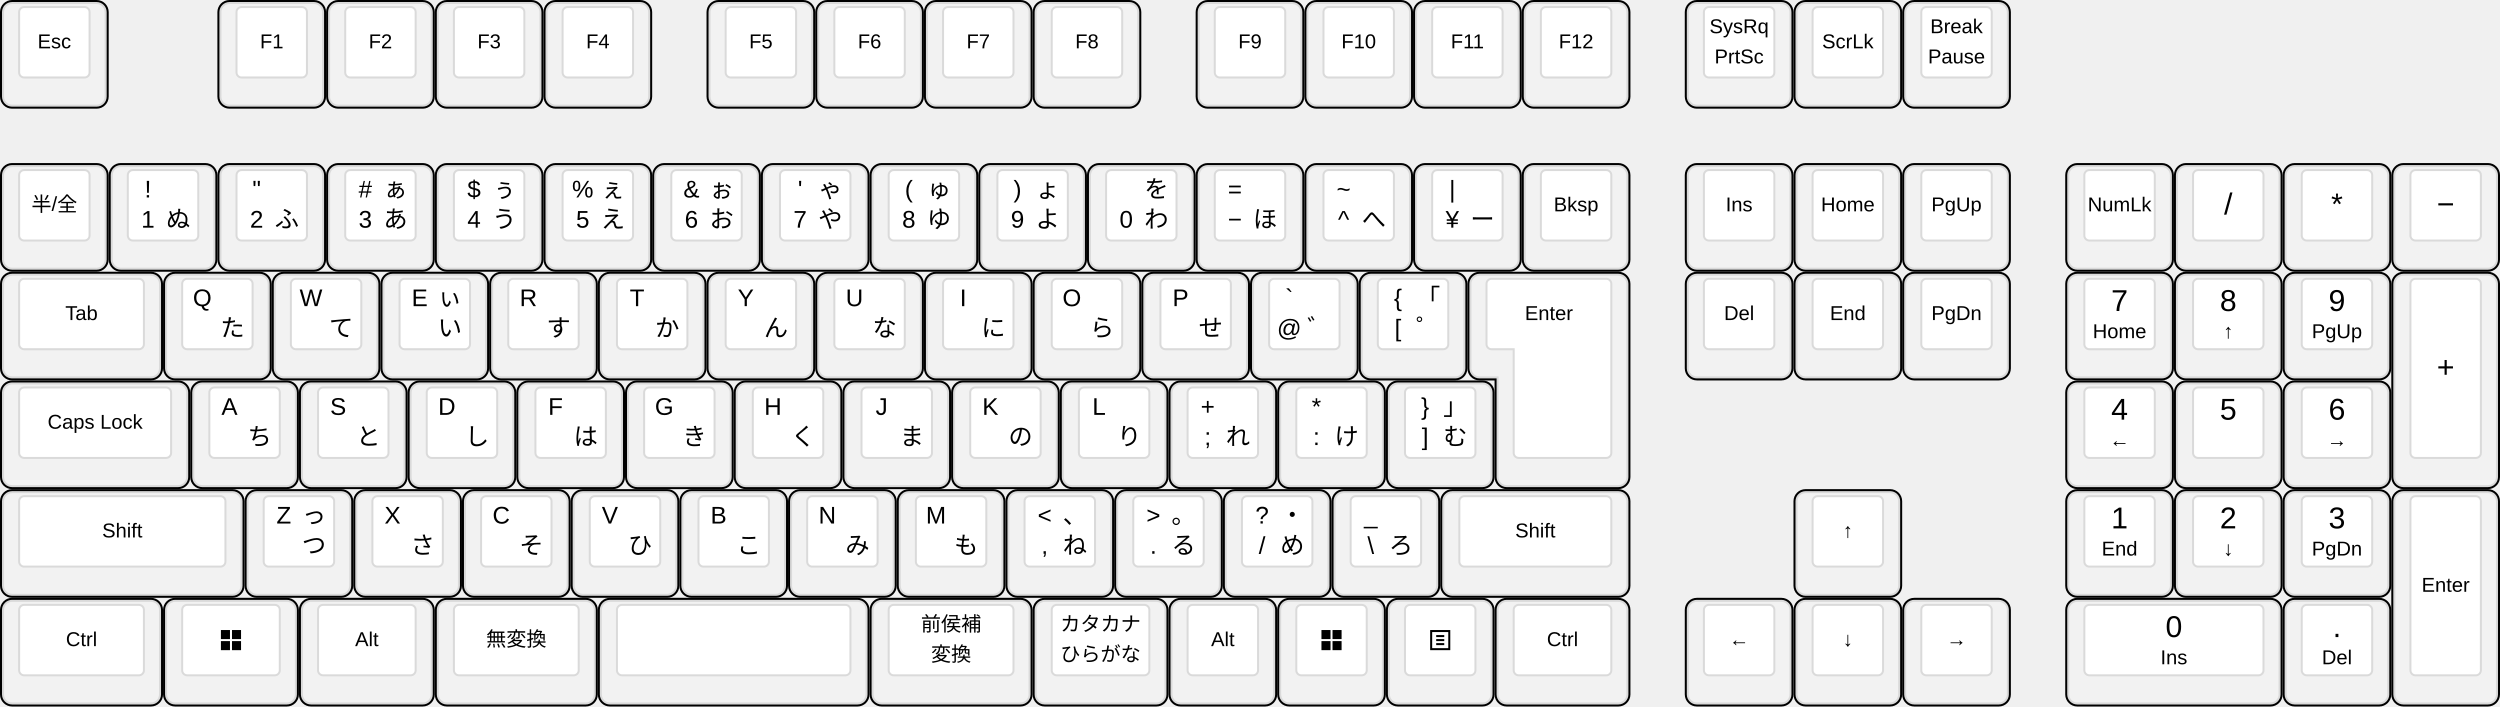
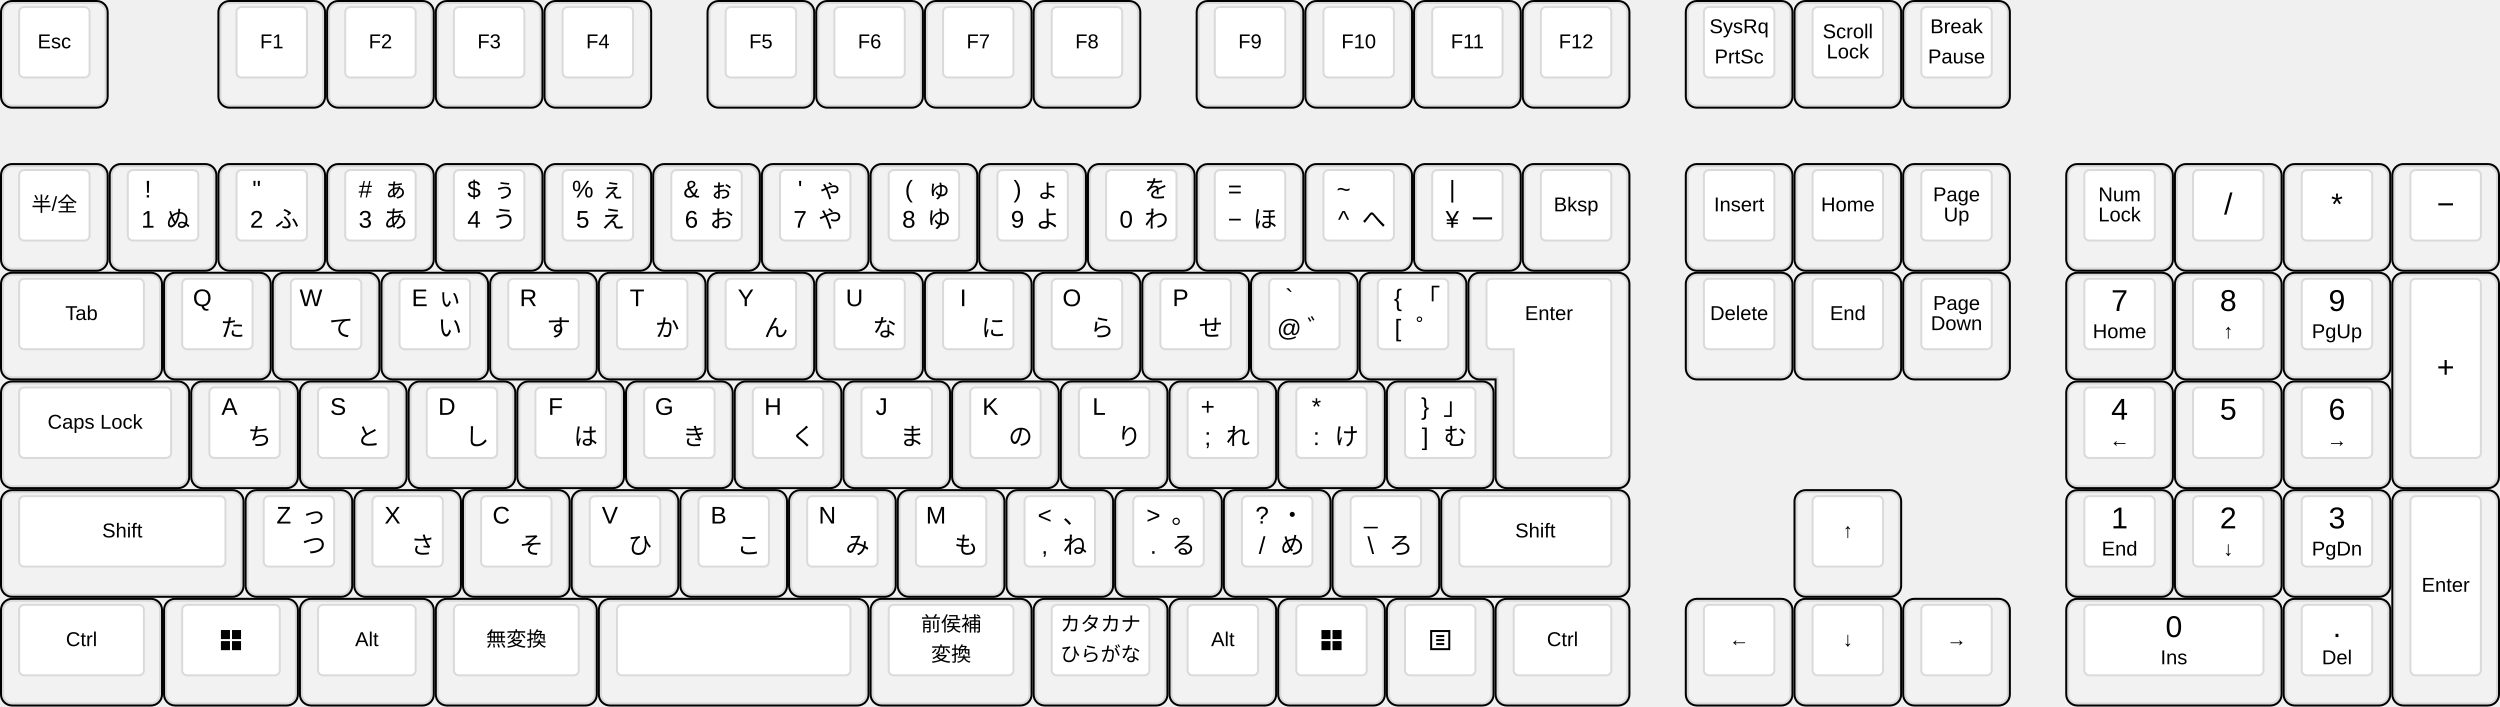
<svg xmlns="http://www.w3.org/2000/svg" xmlns:xlink="http://www.w3.org/1999/xlink" version="1.1" width="1242" height="351" viewBox="0 -351 1242 351">
  <defs>
    <g id="shape0">
      <path d="M 6 -54 C 2.686 -54 0 -51.314 0 -48 L 0 -6 C 0 -2.686 2.686 0 6 0 L 75 0 C 78.314 0 81 -2.686 81 -6 L 81 -48 C 81 -51.314 78.314 -54 75 -54 Z" fill="#000000" />
      <path d="M 6 -53 C 3.239 -53 1 -50.761 1 -48 L 1 -6 C 1 -3.239 3.239 -1 6 -1 L 75 -1 C 77.761 -1 80 -3.239 80 -6 L 80 -48 C 80 -50.761 77.761 -53 75 -53 Z" fill="#dadada" />
      <path d="M 6 -52 C 3.791 -52 2 -50.209 2 -48 L 2 -6 C 2 -3.791 3.791 -2 6 -2 L 75 -2 C 77.209 -2 79 -3.791 79 -6 L 79 -48 C 79 -50.209 77.209 -52 75 -52 Z" fill="#f2f2f2" />
      <path d="M 12 -51 C 10.343 -51 9 -49.657 9 -48 L 9 -18 C 9 -16.343 10.343 -15 12 -15 L 69 -15 C 70.657 -15 72 -16.343 72 -18 L 72 -48 C 72 -49.657 70.657 -51 69 -51 Z" fill="#dadada" />
      <path d="M 12 -50 C 10.895 -50 10 -49.105 10 -48 L 10 -18 C 10 -16.895 10.895 -16 12 -16 L 69 -16 C 70.105 -16 71 -16.895 71 -18 L 71 -48 C 71 -49.105 70.105 -50 69 -50 Z" fill="#ffffff" />
    </g>
    <g id="shape1">
      <path d="M 6 -54 C 2.686 -54 0 -51.314 0 -48 L 0 -6 C 0 -2.686 2.686 0 6 0 L 61.5 0 C 64.814 0 67.5 -2.686 67.5 -6 L 67.5 -48 C 67.5 -51.314 64.814 -54 61.5 -54 Z" fill="#000000" />
      <path d="M 6 -53 C 3.239 -53 1 -50.761 1 -48 L 1 -6 C 1 -3.239 3.239 -1 6 -1 L 61.5 -1 C 64.261 -1 66.5 -3.239 66.5 -6 L 66.5 -48 C 66.5 -50.761 64.261 -53 61.5 -53 Z" fill="#dadada" />
      <path d="M 6 -52 C 3.791 -52 2 -50.209 2 -48 L 2 -6 C 2 -3.791 3.791 -2 6 -2 L 61.5 -2 C 63.709 -2 65.5 -3.791 65.5 -6 L 65.5 -48 C 65.5 -50.209 63.709 -52 61.5 -52 Z" fill="#f2f2f2" />
      <path d="M 12 -51 C 10.343 -51 9 -49.657 9 -48 L 9 -18 C 9 -16.343 10.343 -15 12 -15 L 55.5 -15 C 57.157 -15 58.5 -16.343 58.5 -18 L 58.5 -48 C 58.5 -49.657 57.157 -51 55.5 -51 Z" fill="#dadada" />
      <path d="M 12 -50 C 10.895 -50 10 -49.105 10 -48 L 10 -18 C 10 -16.895 10.895 -16 12 -16 L 55.5 -16 C 56.605 -16 57.5 -16.895 57.5 -18 L 57.5 -48 C 57.5 -49.105 56.605 -50 55.5 -50 Z" fill="#ffffff" />
    </g>
    <g id="shape2">
      <path d="M 6 -54 C 2.686 -54 0 -51.314 0 -48 L 0 -6 C 0 -2.686 2.686 0 6 0 L 129 0 C 132.314 0 135 -2.686 135 -6 L 135 -48 C 135 -51.314 132.314 -54 129 -54 Z" fill="#000000" />
      <path d="M 6 -53 C 3.239 -53 1 -50.761 1 -48 L 1 -6 C 1 -3.239 3.239 -1 6 -1 L 129 -1 C 131.761 -1 134 -3.239 134 -6 L 134 -48 C 134 -50.761 131.761 -53 129 -53 Z" fill="#dadada" />
      <path d="M 6 -52 C 3.791 -52 2 -50.209 2 -48 L 2 -6 C 2 -3.791 3.791 -2 6 -2 L 129 -2 C 131.209 -2 133 -3.791 133 -6 L 133 -48 C 133 -50.209 131.209 -52 129 -52 Z" fill="#f2f2f2" />
      <path d="M 12 -51 C 10.343 -51 9 -49.657 9 -48 L 9 -18 C 9 -16.343 10.343 -15 12 -15 L 123 -15 C 124.657 -15 126 -16.343 126 -18 L 126 -48 C 126 -49.657 124.657 -51 123 -51 Z" fill="#dadada" />
      <path d="M 12 -50 C 10.895 -50 10 -49.105 10 -48 L 10 -18 C 10 -16.895 10.895 -16 12 -16 L 123 -16 C 124.105 -16 125 -16.895 125 -18 L 125 -48 C 125 -49.105 124.105 -50 123 -50 Z" fill="#ffffff" />
    </g>
    <g id="shape3">
      <path d="M 6 -54 C 2.686 -54 0 -51.314 0 -48 L 0 -6 C 0 -2.686 2.686 0 6 0 L 48 0 C 51.314 0 54 -2.686 54 -6 L 54 -48 C 54 -51.314 51.314 -54 48 -54 Z" fill="#000000" />
      <path d="M 6 -53 C 3.239 -53 1 -50.761 1 -48 L 1 -6 C 1 -3.239 3.239 -1 6 -1 L 48 -1 C 50.761 -1 53 -3.239 53 -6 L 53 -48 C 53 -50.761 50.761 -53 48 -53 Z" fill="#dadada" />
      <path d="M 6 -52 C 3.791 -52 2 -50.209 2 -48 L 2 -6 C 2 -3.791 3.791 -2 6 -2 L 48 -2 C 50.209 -2 52 -3.791 52 -6 L 52 -48 C 52 -50.209 50.209 -52 48 -52 Z" fill="#f2f2f2" />
      <path d="M 12 -51 C 10.343 -51 9 -49.657 9 -48 L 9 -18 C 9 -16.343 10.343 -15 12 -15 L 42 -15 C 43.657 -15 45 -16.343 45 -18 L 45 -48 C 45 -49.657 43.657 -51 42 -51 Z" fill="#dadada" />
      <path d="M 12 -50 C 10.895 -50 10 -49.105 10 -48 L 10 -18 C 10 -16.895 10.895 -16 12 -16 L 42 -16 C 43.105 -16 44 -16.895 44 -18 L 44 -48 C 44 -49.105 43.105 -50 42 -50 Z" fill="#ffffff" />
    </g>
    <g id="shape4">
      <path d="M 6 -54 C 2.686 -54 0 -51.314 0 -48 L 0 -6 C 0 -2.686 2.686 0 6 0 L 102 0 C 105.314 0 108 -2.686 108 -6 L 108 -48 C 108 -51.314 105.314 -54 102 -54 Z" fill="#000000" />
      <path d="M 6 -53 C 3.239 -53 1 -50.761 1 -48 L 1 -6 C 1 -3.239 3.239 -1 6 -1 L 102 -1 C 104.761 -1 107 -3.239 107 -6 L 107 -48 C 107 -50.761 104.761 -53 102 -53 Z" fill="#dadada" />
      <path d="M 6 -52 C 3.791 -52 2 -50.209 2 -48 L 2 -6 C 2 -3.791 3.791 -2 6 -2 L 102 -2 C 104.209 -2 106 -3.791 106 -6 L 106 -48 C 106 -50.209 104.209 -52 102 -52 Z" fill="#f2f2f2" />
      <path d="M 12 -51 C 10.343 -51 9 -49.657 9 -48 L 9 -18 C 9 -16.343 10.343 -15 12 -15 L 96 -15 C 97.657 -15 99 -16.343 99 -18 L 99 -48 C 99 -49.657 97.657 -51 96 -51 Z" fill="#dadada" />
      <path d="M 12 -50 C 10.895 -50 10 -49.105 10 -48 L 10 -18 C 10 -16.895 10.895 -16 12 -16 L 96 -16 C 97.105 -16 98 -16.895 98 -18 L 98 -48 C 98 -49.105 97.105 -50 96 -50 Z" fill="#ffffff" />
    </g>
    <g id="shape5">
      <path d="M 6 -108 C 2.686 -108 0 -105.314 0 -102 L 0 -6 C 0 -2.686 2.686 0 6 0 L 48 0 C 51.314 0 54 -2.686 54 -6 L 54 -102 C 54 -105.314 51.314 -108 48 -108 Z" fill="#000000" />
      <path d="M 6 -107 C 3.239 -107 1 -104.761 1 -102 L 1 -6 C 1 -3.239 3.239 -1 6 -1 L 48 -1 C 50.761 -1 53 -3.239 53 -6 L 53 -102 C 53 -104.761 50.761 -107 48 -107 Z" fill="#dadada" />
      <path d="M 6 -106 C 3.791 -106 2 -104.209 2 -102 L 2 -6 C 2 -3.791 3.791 -2 6 -2 L 48 -2 C 50.209 -2 52 -3.791 52 -6 L 52 -102 C 52 -104.209 50.209 -106 48 -106 Z" fill="#f2f2f2" />
      <path d="M 12 -105 C 10.343 -105 9 -103.657 9 -102 L 9 -18 C 9 -16.343 10.343 -15 12 -15 L 42 -15 C 43.657 -15 45 -16.343 45 -18 L 45 -102 C 45 -103.657 43.657 -105 42 -105 Z" fill="#dadada" />
      <path d="M 12 -104 C 10.895 -104 10 -103.105 10 -102 L 10 -18 C 10 -16.895 10.895 -16 12 -16 L 42 -16 C 43.105 -16 44 -16.895 44 -18 L 44 -102 C 44 -103.105 43.105 -104 42 -104 Z" fill="#ffffff" />
    </g>
    <g id="shape6">
      <path d="M 6 -54 C 2.686 -54 0 -51.314 0 -48 L 0 -6 C 0 -2.686 2.686 0 6 0 L 115.5 0 C 118.814 0 121.5 -2.686 121.5 -6 L 121.5 -48 C 121.5 -51.314 118.814 -54 115.5 -54 Z" fill="#000000" />
      <path d="M 6 -53 C 3.239 -53 1 -50.761 1 -48 L 1 -6 C 1 -3.239 3.239 -1 6 -1 L 115.5 -1 C 118.261 -1 120.5 -3.239 120.5 -6 L 120.5 -48 C 120.5 -50.761 118.261 -53 115.5 -53 Z" fill="#dadada" />
      <path d="M 6 -52 C 3.791 -52 2 -50.209 2 -48 L 2 -6 C 2 -3.791 3.791 -2 6 -2 L 115.5 -2 C 117.709 -2 119.5 -3.791 119.5 -6 L 119.5 -48 C 119.5 -50.209 117.709 -52 115.5 -52 Z" fill="#f2f2f2" />
      <path d="M 12 -51 C 10.343 -51 9 -49.657 9 -48 L 9 -18 C 9 -16.343 10.343 -15 12 -15 L 109.5 -15 C 111.157 -15 112.5 -16.343 112.5 -18 L 112.5 -48 C 112.5 -49.657 111.157 -51 109.5 -51 Z" fill="#dadada" />
      <path d="M 12 -50 C 10.895 -50 10 -49.105 10 -48 L 10 -18 C 10 -16.895 10.895 -16 12 -16 L 109.5 -16 C 110.605 -16 111.5 -16.895 111.5 -18 L 111.5 -48 C 111.5 -49.105 110.605 -50 109.5 -50 Z" fill="#ffffff" />
    </g>
    <g id="shape7">
      <path d="M 6 -54 C 2.686 -54 0 -51.314 0 -48 L 0 -6 C 0 -2.686 2.686 0 6 0 L 88.5 0 C 91.814 0 94.5 -2.686 94.5 -6 L 94.5 -48 C 94.5 -51.314 91.814 -54 88.5 -54 Z" fill="#000000" />
      <path d="M 6 -53 C 3.239 -53 1 -50.761 1 -48 L 1 -6 C 1 -3.239 3.239 -1 6 -1 L 88.5 -1 C 91.261 -1 93.5 -3.239 93.5 -6 L 93.5 -48 C 93.5 -50.761 91.261 -53 88.5 -53 Z" fill="#dadada" />
      <path d="M 6 -52 C 3.791 -52 2 -50.209 2 -48 L 2 -6 C 2 -3.791 3.791 -2 6 -2 L 88.5 -2 C 90.709 -2 92.5 -3.791 92.5 -6 L 92.5 -48 C 92.5 -50.209 90.709 -52 88.5 -52 Z" fill="#f2f2f2" />
      <path d="M 12 -51 C 10.343 -51 9 -49.657 9 -48 L 9 -18 C 9 -16.343 10.343 -15 12 -15 L 82.5 -15 C 84.157 -15 85.5 -16.343 85.5 -18 L 85.5 -48 C 85.5 -49.657 84.157 -51 82.5 -51 Z" fill="#dadada" />
      <path d="M 12 -50 C 10.895 -50 10 -49.105 10 -48 L 10 -18 C 10 -16.895 10.895 -16 12 -16 L 82.5 -16 C 83.605 -16 84.5 -16.895 84.5 -18 L 84.5 -48 C 84.5 -49.105 83.605 -50 82.5 -50 Z" fill="#ffffff" />
    </g>
    <g id="shape8">
      <path d="M -7.5 -108 C -10.814 -108 -13.5 -105.314 -13.5 -102 L -13.5 -60 C -13.5 -56.686 -10.814 -54 -7.5 -54 L 0 -54 L 0 -6 C 0 -2.686 2.686 0 6 0 L 61.5 0 C 64.814 0 67.5 -2.686 67.5 -6 L 67.5 -102 C 67.5 -105.314 64.814 -108 61.5 -108 Z" fill="#000000" />
      <path d="M -7.5 -107 C -10.261 -107 -12.5 -104.761 -12.5 -102 L -12.5 -60 C -12.5 -57.239 -10.261 -55 -7.5 -55 L 1 -55 L 1 -54 L 1 -54 L 1 -6 C 1 -3.239 3.239 -1 6 -1 L 61.5 -1 C 64.261 -1 66.5 -3.239 66.5 -6 L 66.5 -102 C 66.5 -104.761 64.261 -107 61.5 -107 Z" fill="#dadada" />
      <path d="M -7.5 -106 C -9.709 -106 -11.5 -104.209 -11.5 -102 L -11.5 -60 C -11.5 -57.791 -9.709 -56 -7.5 -56 L 2 -56 L 2 -54 L 2 -6 C 2 -3.791 3.791 -2 6 -2 L 61.5 -2 C 63.709 -2 65.5 -3.791 65.5 -6 L 65.5 -102 C 65.5 -104.209 63.709 -106 61.5 -106 Z" fill="#f2f2f2" />
      <path d="M -1.5 -105 C -3.157 -105 -4.5 -103.657 -4.5 -102 L -4.5 -72 C -4.5 -70.343 -3.157 -69 -1.5 -69 L 9 -69 L 9 -60 L 9 -18 C 9 -16.343 10.343 -15 12 -15 L 55.5 -15 C 57.157 -15 58.5 -16.343 58.5 -18 L 58.5 -102 C 58.5 -103.657 57.157 -105 55.5 -105 Z" fill="#dadada" />
      <path d="M -1.5 -104 C -2.605 -104 -3.5 -103.105 -3.5 -102 L -3.5 -72 C -3.5 -70.895 -2.605 -70 -1.5 -70 L 10 -70 L 10 -60 L 10 -18 C 10 -16.895 10.895 -16 12 -16 L 55.5 -16 C 56.605 -16 57.5 -16.895 57.5 -18 L 57.5 -102 C 57.5 -103.105 56.605 -104 55.5 -104 Z" fill="#ffffff" />
    </g>
    <path id="path0" d="M 0 0 h 0.45 v 0.45 h -0.45 z M 1 0 v 0.45 h -0.45 v -0.45 z M 1 1 h -0.45 v -0.45 h 0.45 z M 0 1 v -0.45 h 0.45 v 0.45 z" />
    <path id="path1" d="M 0 0 V 1 H 1 V 0 Z M 0.9 0.9 H 0.1 V 0.1 H 0.9 Z M 0.7 0.35 H 0.3 V 0.25 H 0.7 Z M 0.7 0.55 H 0.3 V 0.45 H 0.7 Z M 0.7 0.75 H 0.3 V 0.65 H 0.7 Z" />
  </defs>
  <g class="keyboard">
    <g class="key">
      <use xlink:href="#shape0" transform="translate(0 0)" />
      <text x="40.5" y="-30" text-anchor="middle" font-family="Arial" font-size="10" fill="#000000">Ctrl</text>
    </g>
    <g class="key">
      <use xlink:href="#shape1" transform="translate(81 0)" />
      <use xlink:href="#path0" transform="translate(109.75 -38) scale(10 10)" fill="#000000" />
    </g>
    <g class="key">
      <use xlink:href="#shape1" transform="translate(148.5 0)" />
      <text x="182.25" y="-30" text-anchor="middle" font-family="Arial" font-size="10" fill="#000000">Alt</text>
    </g>
    <g class="key">
      <use xlink:href="#shape0" transform="translate(216 0)" />
      <text x="256.5" y="-30" text-anchor="middle" font-family="Arial" font-size="10" fill="#000000">無変換</text>
    </g>
    <g class="key">
      <use xlink:href="#shape2" transform="translate(297 0)" />
    </g>
    <g class="key">
      <use xlink:href="#shape0" transform="translate(432 0)" />
      <text x="472.5" y="-22.5" text-anchor="middle" font-family="Arial" font-size="10" fill="#000000">変換</text>
      <text x="472.5" y="-37.5" text-anchor="middle" font-family="Arial" font-size="10" fill="#000000">前侯補</text>
    </g>
    <g class="key">
      <use xlink:href="#shape1" transform="translate(513 0)" />
      <text x="546.75" y="-22.5" text-anchor="middle" font-family="Arial" font-size="10" fill="#000000">ひらがな</text>
      <text x="546.75" y="-37.5" text-anchor="middle" font-family="Arial" font-size="10" fill="#000000">カタカナ</text>
    </g>
    <g class="key">
      <use xlink:href="#shape3" transform="translate(580.5 0)" />
      <text x="607.5" y="-30" text-anchor="middle" font-family="Arial" font-size="10" fill="#000000">Alt</text>
    </g>
    <g class="key">
      <use xlink:href="#shape3" transform="translate(634.5 0)" />
      <use xlink:href="#path0" transform="translate(656.5 -38) scale(10 10)" fill="#000000" />
    </g>
    <g class="key">
      <use xlink:href="#shape3" transform="translate(688.5 0)" />
      <use xlink:href="#path1" transform="translate(710.5 -38) scale(10 10)" fill="#000000" />
    </g>
    <g class="key">
      <use xlink:href="#shape1" transform="translate(742.5 0)" />
      <text x="776.25" y="-30" text-anchor="middle" font-family="Arial" font-size="10" fill="#000000">Ctrl</text>
    </g>
    <g class="key">
      <use xlink:href="#shape3" transform="translate(837 0)" />
      <text x="864" y="-30" text-anchor="middle" font-family="Arial" font-size="10" fill="#000000">←</text>
    </g>
    <g class="key">
      <use xlink:href="#shape3" transform="translate(891 0)" />
      <text x="918" y="-30" text-anchor="middle" font-family="Arial" font-size="10" fill="#000000">↓</text>
    </g>
    <g class="key">
      <use xlink:href="#shape3" transform="translate(945 0)" />
      <text x="972" y="-30" text-anchor="middle" font-family="Arial" font-size="10" fill="#000000">→</text>
    </g>
    <g class="key">
      <use xlink:href="#shape4" transform="translate(1026 0)" />
      <text x="1080" y="-34.5" text-anchor="middle" font-family="Arial" font-size="15" fill="#000000">0</text>
      <text x="1080" y="-21" text-anchor="middle" font-family="Arial" font-size="10" fill="#000000">Ins</text>
    </g>
    <g class="key">
      <use xlink:href="#shape3" transform="translate(1134 0)" />
      <text x="1161" y="-34.5" text-anchor="middle" font-family="Arial" font-size="15" fill="#000000">.</text>
      <text x="1161" y="-21" text-anchor="middle" font-family="Arial" font-size="10" fill="#000000">Del</text>
    </g>
    <g class="key">
      <use xlink:href="#shape5" transform="translate(1188 0)" />
      <text x="1215" y="-57" text-anchor="middle" font-family="Arial" font-size="10" fill="#000000">Enter</text>
    </g>
    <g class="key">
      <use xlink:href="#shape6" transform="translate(0 -54)" />
      <text x="60.75" y="-84" text-anchor="middle" font-family="Arial" font-size="10" fill="#000000">Shift</text>
    </g>
    <g class="key">
      <use xlink:href="#shape3" transform="translate(121.5 -54)" />
      <text x="141" y="-90.9" text-anchor="middle" font-family="Arial" font-size="12" fill="#000000">Z</text>
      <text x="156" y="-75.9" text-anchor="middle" font-family="Arial" font-size="12" fill="#000000">つ</text>
      <text x="156" y="-90.9" text-anchor="middle" font-family="Arial" font-size="12" fill="#000000">っ</text>
    </g>
    <g class="key">
      <use xlink:href="#shape3" transform="translate(175.5 -54)" />
      <text x="195" y="-90.9" text-anchor="middle" font-family="Arial" font-size="12" fill="#000000">X</text>
      <text x="210" y="-75.9" text-anchor="middle" font-family="Arial" font-size="12" fill="#000000">さ</text>
    </g>
    <g class="key">
      <use xlink:href="#shape3" transform="translate(229.5 -54)" />
      <text x="249" y="-90.9" text-anchor="middle" font-family="Arial" font-size="12" fill="#000000">C</text>
      <text x="264" y="-75.9" text-anchor="middle" font-family="Arial" font-size="12" fill="#000000">そ</text>
    </g>
    <g class="key">
      <use xlink:href="#shape3" transform="translate(283.5 -54)" />
      <text x="303" y="-90.9" text-anchor="middle" font-family="Arial" font-size="12" fill="#000000">V</text>
      <text x="318" y="-75.9" text-anchor="middle" font-family="Arial" font-size="12" fill="#000000">ひ</text>
    </g>
    <g class="key">
      <use xlink:href="#shape3" transform="translate(337.5 -54)" />
      <text x="357" y="-90.9" text-anchor="middle" font-family="Arial" font-size="12" fill="#000000">B</text>
      <text x="372" y="-75.9" text-anchor="middle" font-family="Arial" font-size="12" fill="#000000">こ</text>
    </g>
    <g class="key">
      <use xlink:href="#shape3" transform="translate(391.5 -54)" />
      <text x="411" y="-90.9" text-anchor="middle" font-family="Arial" font-size="12" fill="#000000">N</text>
      <text x="426" y="-75.9" text-anchor="middle" font-family="Arial" font-size="12" fill="#000000">み</text>
    </g>
    <g class="key">
      <use xlink:href="#shape3" transform="translate(445.5 -54)" />
      <text x="465" y="-90.9" text-anchor="middle" font-family="Arial" font-size="12" fill="#000000">M</text>
      <text x="480" y="-75.9" text-anchor="middle" font-family="Arial" font-size="12" fill="#000000">も</text>
    </g>
    <g class="key">
      <use xlink:href="#shape3" transform="translate(499.5 -54)" />
      <text x="519" y="-75.9" text-anchor="middle" font-family="Arial" font-size="12" fill="#000000">,</text>
      <text x="519" y="-90.9" text-anchor="middle" font-family="Arial" font-size="12" fill="#000000">&lt;</text>
      <text x="534" y="-75.9" text-anchor="middle" font-family="Arial" font-size="12" fill="#000000">ね</text>
      <text x="534" y="-90.9" text-anchor="middle" font-family="Arial" font-size="12" fill="#000000">、</text>
    </g>
    <g class="key">
      <use xlink:href="#shape3" transform="translate(553.5 -54)" />
      <text x="573" y="-75.9" text-anchor="middle" font-family="Arial" font-size="12" fill="#000000">.</text>
      <text x="573" y="-90.9" text-anchor="middle" font-family="Arial" font-size="12" fill="#000000">&gt;</text>
      <text x="588" y="-75.9" text-anchor="middle" font-family="Arial" font-size="12" fill="#000000">る</text>
      <text x="588" y="-90.9" text-anchor="middle" font-family="Arial" font-size="12" fill="#000000">。</text>
    </g>
    <g class="key">
      <use xlink:href="#shape3" transform="translate(607.5 -54)" />
      <text x="627" y="-75.9" text-anchor="middle" font-family="Arial" font-size="12" fill="#000000">/</text>
      <text x="627" y="-90.9" text-anchor="middle" font-family="Arial" font-size="12" fill="#000000">?</text>
      <text x="642" y="-75.9" text-anchor="middle" font-family="Arial" font-size="12" fill="#000000">め</text>
      <text x="642" y="-90.9" text-anchor="middle" font-family="Arial" font-size="12" fill="#000000">・</text>
    </g>
    <g class="key">
      <use xlink:href="#shape3" transform="translate(661.5 -54)" />
      <text x="681" y="-75.9" text-anchor="middle" font-family="Arial" font-size="12" fill="#000000">\</text>
      <text x="681" y="-90.9" text-anchor="middle" font-family="Arial" font-size="12" fill="#000000">_</text>
      <text x="696" y="-75.9" text-anchor="middle" font-family="Arial" font-size="12" fill="#000000">ろ</text>
    </g>
    <g class="key">
      <use xlink:href="#shape7" transform="translate(715.5 -54)" />
      <text x="762.75" y="-84" text-anchor="middle" font-family="Arial" font-size="10" fill="#000000">Shift</text>
    </g>
    <g class="key">
      <use xlink:href="#shape3" transform="translate(891 -54)" />
      <text x="918" y="-84" text-anchor="middle" font-family="Arial" font-size="10" fill="#000000">↑</text>
    </g>
    <g class="key">
      <use xlink:href="#shape3" transform="translate(1026 -54)" />
      <text x="1053" y="-88.5" text-anchor="middle" font-family="Arial" font-size="15" fill="#000000">1</text>
      <text x="1053" y="-75" text-anchor="middle" font-family="Arial" font-size="10" fill="#000000">End</text>
    </g>
    <g class="key">
      <use xlink:href="#shape3" transform="translate(1080 -54)" />
      <text x="1107" y="-88.5" text-anchor="middle" font-family="Arial" font-size="15" fill="#000000">2</text>
      <text x="1107" y="-75" text-anchor="middle" font-family="Arial" font-size="10" fill="#000000">↓</text>
    </g>
    <g class="key">
      <use xlink:href="#shape3" transform="translate(1134 -54)" />
      <text x="1161" y="-88.5" text-anchor="middle" font-family="Arial" font-size="15" fill="#000000">3</text>
      <text x="1161" y="-75" text-anchor="middle" font-family="Arial" font-size="10" fill="#000000">PgDn</text>
    </g>
    <g class="key">
      <use xlink:href="#shape7" transform="translate(0 -108)" />
      <text x="47.25" y="-138" text-anchor="middle" font-family="Arial" font-size="10" fill="#000000">Caps Lock</text>
    </g>
    <g class="key">
      <use xlink:href="#shape3" transform="translate(94.5 -108)" />
      <text x="114" y="-144.9" text-anchor="middle" font-family="Arial" font-size="12" fill="#000000">A</text>
      <text x="129" y="-129.9" text-anchor="middle" font-family="Arial" font-size="12" fill="#000000">ち</text>
    </g>
    <g class="key">
      <use xlink:href="#shape3" transform="translate(148.5 -108)" />
      <text x="168" y="-144.9" text-anchor="middle" font-family="Arial" font-size="12" fill="#000000">S</text>
      <text x="183" y="-129.9" text-anchor="middle" font-family="Arial" font-size="12" fill="#000000">と</text>
    </g>
    <g class="key">
      <use xlink:href="#shape3" transform="translate(202.5 -108)" />
      <text x="222" y="-144.9" text-anchor="middle" font-family="Arial" font-size="12" fill="#000000">D</text>
      <text x="237" y="-129.9" text-anchor="middle" font-family="Arial" font-size="12" fill="#000000">し</text>
    </g>
    <g class="key">
      <use xlink:href="#shape3" transform="translate(256.5 -108)" />
      <text x="276" y="-144.9" text-anchor="middle" font-family="Arial" font-size="12" fill="#000000">F</text>
      <text x="291" y="-129.9" text-anchor="middle" font-family="Arial" font-size="12" fill="#000000">は</text>
    </g>
    <g class="key">
      <use xlink:href="#shape3" transform="translate(310.5 -108)" />
      <text x="330" y="-144.9" text-anchor="middle" font-family="Arial" font-size="12" fill="#000000">G</text>
      <text x="345" y="-129.9" text-anchor="middle" font-family="Arial" font-size="12" fill="#000000">き</text>
    </g>
    <g class="key">
      <use xlink:href="#shape3" transform="translate(364.5 -108)" />
      <text x="384" y="-144.9" text-anchor="middle" font-family="Arial" font-size="12" fill="#000000">H</text>
      <text x="399" y="-129.9" text-anchor="middle" font-family="Arial" font-size="12" fill="#000000">く</text>
    </g>
    <g class="key">
      <use xlink:href="#shape3" transform="translate(418.5 -108)" />
      <text x="438" y="-144.9" text-anchor="middle" font-family="Arial" font-size="12" fill="#000000">J</text>
      <text x="453" y="-129.9" text-anchor="middle" font-family="Arial" font-size="12" fill="#000000">ま</text>
    </g>
    <g class="key">
      <use xlink:href="#shape3" transform="translate(472.5 -108)" />
      <text x="492" y="-144.9" text-anchor="middle" font-family="Arial" font-size="12" fill="#000000">K</text>
      <text x="507" y="-129.9" text-anchor="middle" font-family="Arial" font-size="12" fill="#000000">の</text>
    </g>
    <g class="key">
      <use xlink:href="#shape3" transform="translate(526.5 -108)" />
      <text x="546" y="-144.9" text-anchor="middle" font-family="Arial" font-size="12" fill="#000000">L</text>
      <text x="561" y="-129.9" text-anchor="middle" font-family="Arial" font-size="12" fill="#000000">り</text>
    </g>
    <g class="key">
      <use xlink:href="#shape3" transform="translate(580.5 -108)" />
      <text x="600" y="-129.9" text-anchor="middle" font-family="Arial" font-size="12" fill="#000000">;</text>
      <text x="600" y="-144.9" text-anchor="middle" font-family="Arial" font-size="12" fill="#000000">+</text>
      <text x="615" y="-129.9" text-anchor="middle" font-family="Arial" font-size="12" fill="#000000">れ</text>
    </g>
    <g class="key">
      <use xlink:href="#shape3" transform="translate(634.5 -108)" />
      <text x="654" y="-129.9" text-anchor="middle" font-family="Arial" font-size="12" fill="#000000">:</text>
      <text x="654" y="-144.9" text-anchor="middle" font-family="Arial" font-size="12" fill="#000000">*</text>
      <text x="669" y="-129.9" text-anchor="middle" font-family="Arial" font-size="12" fill="#000000">け</text>
    </g>
    <g class="key">
      <use xlink:href="#shape3" transform="translate(688.5 -108)" />
      <text x="708" y="-129.9" text-anchor="middle" font-family="Arial" font-size="12" fill="#000000">]</text>
      <text x="708" y="-144.9" text-anchor="middle" font-family="Arial" font-size="12" fill="#000000">}</text>
      <text x="723" y="-129.9" text-anchor="middle" font-family="Arial" font-size="12" fill="#000000">む</text>
      <text x="723" y="-144.9" text-anchor="middle" font-family="Arial" font-size="12" fill="#000000">」</text>
    </g>
    <g class="key">
      <use xlink:href="#shape8" transform="translate(742.5 -108)" />
      <text x="769.5" y="-192" text-anchor="middle" font-family="Arial" font-size="10" fill="#000000">Enter</text>
    </g>
    <g class="key">
      <use xlink:href="#shape3" transform="translate(1026 -108)" />
      <text x="1053" y="-142.5" text-anchor="middle" font-family="Arial" font-size="15" fill="#000000">4</text>
      <text x="1053" y="-129" text-anchor="middle" font-family="Arial" font-size="10" fill="#000000">←</text>
    </g>
    <g class="key">
      <use xlink:href="#shape3" transform="translate(1080 -108)" />
      <text x="1107" y="-142.5" text-anchor="middle" font-family="Arial" font-size="15" fill="#000000">5</text>
    </g>
    <g class="key">
      <use xlink:href="#shape3" transform="translate(1134 -108)" />
      <text x="1161" y="-142.5" text-anchor="middle" font-family="Arial" font-size="15" fill="#000000">6</text>
      <text x="1161" y="-129" text-anchor="middle" font-family="Arial" font-size="10" fill="#000000">→</text>
    </g>
    <g class="key">
      <use xlink:href="#shape5" transform="translate(1188 -108)" />
      <text x="1215" y="-163.5" text-anchor="middle" font-family="Arial" font-size="15" fill="#000000">+</text>
    </g>
    <g class="key">
      <use xlink:href="#shape0" transform="translate(0 -162)" />
      <text x="40.5" y="-192" text-anchor="middle" font-family="Arial" font-size="10" fill="#000000">Tab</text>
    </g>
    <g class="key">
      <use xlink:href="#shape3" transform="translate(81 -162)" />
      <text x="100.5" y="-198.9" text-anchor="middle" font-family="Arial" font-size="12" fill="#000000">Q</text>
      <text x="115.5" y="-183.9" text-anchor="middle" font-family="Arial" font-size="12" fill="#000000">た</text>
    </g>
    <g class="key">
      <use xlink:href="#shape3" transform="translate(135 -162)" />
      <text x="154.5" y="-198.9" text-anchor="middle" font-family="Arial" font-size="12" fill="#000000">W</text>
      <text x="169.5" y="-183.9" text-anchor="middle" font-family="Arial" font-size="12" fill="#000000">て</text>
    </g>
    <g class="key">
      <use xlink:href="#shape3" transform="translate(189 -162)" />
      <text x="208.5" y="-198.9" text-anchor="middle" font-family="Arial" font-size="12" fill="#000000">E</text>
      <text x="223.5" y="-183.9" text-anchor="middle" font-family="Arial" font-size="12" fill="#000000">い</text>
      <text x="223.5" y="-198.9" text-anchor="middle" font-family="Arial" font-size="12" fill="#000000">ぃ</text>
    </g>
    <g class="key">
      <use xlink:href="#shape3" transform="translate(243 -162)" />
      <text x="262.5" y="-198.9" text-anchor="middle" font-family="Arial" font-size="12" fill="#000000">R</text>
      <text x="277.5" y="-183.9" text-anchor="middle" font-family="Arial" font-size="12" fill="#000000">す</text>
    </g>
    <g class="key">
      <use xlink:href="#shape3" transform="translate(297 -162)" />
      <text x="316.5" y="-198.9" text-anchor="middle" font-family="Arial" font-size="12" fill="#000000">T</text>
      <text x="331.5" y="-183.9" text-anchor="middle" font-family="Arial" font-size="12" fill="#000000">か</text>
    </g>
    <g class="key">
      <use xlink:href="#shape3" transform="translate(351 -162)" />
      <text x="370.5" y="-198.9" text-anchor="middle" font-family="Arial" font-size="12" fill="#000000">Y</text>
      <text x="385.5" y="-183.9" text-anchor="middle" font-family="Arial" font-size="12" fill="#000000">ん</text>
    </g>
    <g class="key">
      <use xlink:href="#shape3" transform="translate(405 -162)" />
      <text x="424.5" y="-198.9" text-anchor="middle" font-family="Arial" font-size="12" fill="#000000">U</text>
      <text x="439.5" y="-183.9" text-anchor="middle" font-family="Arial" font-size="12" fill="#000000">な</text>
    </g>
    <g class="key">
      <use xlink:href="#shape3" transform="translate(459 -162)" />
      <text x="478.5" y="-198.9" text-anchor="middle" font-family="Arial" font-size="12" fill="#000000">I</text>
      <text x="493.5" y="-183.9" text-anchor="middle" font-family="Arial" font-size="12" fill="#000000">に</text>
    </g>
    <g class="key">
      <use xlink:href="#shape3" transform="translate(513 -162)" />
      <text x="532.5" y="-198.9" text-anchor="middle" font-family="Arial" font-size="12" fill="#000000">O</text>
      <text x="547.5" y="-183.9" text-anchor="middle" font-family="Arial" font-size="12" fill="#000000">ら</text>
    </g>
    <g class="key">
      <use xlink:href="#shape3" transform="translate(567 -162)" />
      <text x="586.5" y="-198.9" text-anchor="middle" font-family="Arial" font-size="12" fill="#000000">P</text>
      <text x="601.5" y="-183.9" text-anchor="middle" font-family="Arial" font-size="12" fill="#000000">せ</text>
    </g>
    <g class="key">
      <use xlink:href="#shape3" transform="translate(621 -162)" />
      <text x="640.5" y="-183.9" text-anchor="middle" font-family="Arial" font-size="12" fill="#000000">@</text>
      <text x="640.5" y="-198.9" text-anchor="middle" font-family="Arial" font-size="12" fill="#000000">`</text>
      <text x="655.5" y="-183.9" text-anchor="middle" font-family="Arial" font-size="12" fill="#000000">゛</text>
    </g>
    <g class="key">
      <use xlink:href="#shape3" transform="translate(675 -162)" />
      <text x="694.5" y="-183.9" text-anchor="middle" font-family="Arial" font-size="12" fill="#000000">[</text>
      <text x="694.5" y="-198.9" text-anchor="middle" font-family="Arial" font-size="12" fill="#000000">{</text>
      <text x="709.5" y="-183.9" text-anchor="middle" font-family="Arial" font-size="12" fill="#000000">゜</text>
      <text x="709.5" y="-198.9" text-anchor="middle" font-family="Arial" font-size="12" fill="#000000">「</text>
    </g>
    <g class="key">
      <use xlink:href="#shape3" transform="translate(837 -162)" />
-       <text x="864" y="-192" text-anchor="middle" font-family="Arial" font-size="10" fill="#000000">Del</text>
+       <text x="864" y="-192" text-anchor="middle" font-family="Arial" font-size="10" fill="#000000">Delete</text>
    </g>
    <g class="key">
      <use xlink:href="#shape3" transform="translate(891 -162)" />
      <text x="918" y="-192" text-anchor="middle" font-family="Arial" font-size="10" fill="#000000">End</text>
    </g>
    <g class="key">
      <use xlink:href="#shape3" transform="translate(945 -162)" />
-       <text x="972" y="-192" text-anchor="middle" font-family="Arial" font-size="10" fill="#000000">PgDn</text>
+       <text x="972" y="-197" text-anchor="middle" font-family="Arial" font-size="10" fill="#000000">Page</text>
+       <text x="972" y="-187" text-anchor="middle" font-family="Arial" font-size="10" fill="#000000">Down</text>
    </g>
    <g class="key">
      <use xlink:href="#shape3" transform="translate(1026 -162)" />
      <text x="1053" y="-196.5" text-anchor="middle" font-family="Arial" font-size="15" fill="#000000">7</text>
      <text x="1053" y="-183" text-anchor="middle" font-family="Arial" font-size="10" fill="#000000">Home</text>
    </g>
    <g class="key">
      <use xlink:href="#shape3" transform="translate(1080 -162)" />
      <text x="1107" y="-196.5" text-anchor="middle" font-family="Arial" font-size="15" fill="#000000">8</text>
      <text x="1107" y="-183" text-anchor="middle" font-family="Arial" font-size="10" fill="#000000">↑</text>
    </g>
    <g class="key">
      <use xlink:href="#shape3" transform="translate(1134 -162)" />
      <text x="1161" y="-196.5" text-anchor="middle" font-family="Arial" font-size="15" fill="#000000">9</text>
      <text x="1161" y="-183" text-anchor="middle" font-family="Arial" font-size="10" fill="#000000">PgUp</text>
    </g>
    <g class="key">
      <use xlink:href="#shape3" transform="translate(0 -216)" />
      <text x="27" y="-246" text-anchor="middle" font-family="Arial" font-size="10" fill="#000000">半/全</text>
    </g>
    <g class="key">
      <use xlink:href="#shape3" transform="translate(54 -216)" />
      <text x="73.5" y="-237.9" text-anchor="middle" font-family="Arial" font-size="12" fill="#000000">1</text>
      <text x="73.5" y="-252.9" text-anchor="middle" font-family="Arial" font-size="12" fill="#000000">!</text>
      <text x="88.5" y="-237.9" text-anchor="middle" font-family="Arial" font-size="12" fill="#000000">ぬ</text>
    </g>
    <g class="key">
      <use xlink:href="#shape3" transform="translate(108 -216)" />
      <text x="127.5" y="-237.9" text-anchor="middle" font-family="Arial" font-size="12" fill="#000000">2</text>
      <text x="127.5" y="-252.9" text-anchor="middle" font-family="Arial" font-size="12" fill="#000000">"</text>
      <text x="142.5" y="-237.9" text-anchor="middle" font-family="Arial" font-size="12" fill="#000000">ふ</text>
    </g>
    <g class="key">
      <use xlink:href="#shape3" transform="translate(162 -216)" />
      <text x="181.5" y="-237.9" text-anchor="middle" font-family="Arial" font-size="12" fill="#000000">3</text>
      <text x="181.5" y="-252.9" text-anchor="middle" font-family="Arial" font-size="12" fill="#000000">#</text>
      <text x="196.5" y="-237.9" text-anchor="middle" font-family="Arial" font-size="12" fill="#000000">あ</text>
      <text x="196.5" y="-252.9" text-anchor="middle" font-family="Arial" font-size="12" fill="#000000">ぁ</text>
    </g>
    <g class="key">
      <use xlink:href="#shape3" transform="translate(216 -216)" />
      <text x="235.5" y="-237.9" text-anchor="middle" font-family="Arial" font-size="12" fill="#000000">4</text>
      <text x="235.5" y="-252.9" text-anchor="middle" font-family="Arial" font-size="12" fill="#000000">$</text>
      <text x="250.5" y="-237.9" text-anchor="middle" font-family="Arial" font-size="12" fill="#000000">う</text>
      <text x="250.5" y="-252.9" text-anchor="middle" font-family="Arial" font-size="12" fill="#000000">ぅ</text>
    </g>
    <g class="key">
      <use xlink:href="#shape3" transform="translate(270 -216)" />
      <text x="289.5" y="-237.9" text-anchor="middle" font-family="Arial" font-size="12" fill="#000000">5</text>
      <text x="289.5" y="-252.9" text-anchor="middle" font-family="Arial" font-size="12" fill="#000000">%</text>
      <text x="304.5" y="-237.9" text-anchor="middle" font-family="Arial" font-size="12" fill="#000000">え</text>
      <text x="304.5" y="-252.9" text-anchor="middle" font-family="Arial" font-size="12" fill="#000000">ぇ</text>
    </g>
    <g class="key">
      <use xlink:href="#shape3" transform="translate(324 -216)" />
      <text x="343.5" y="-237.9" text-anchor="middle" font-family="Arial" font-size="12" fill="#000000">6</text>
      <text x="343.5" y="-252.9" text-anchor="middle" font-family="Arial" font-size="12" fill="#000000">&amp;</text>
      <text x="358.5" y="-237.9" text-anchor="middle" font-family="Arial" font-size="12" fill="#000000">お</text>
      <text x="358.5" y="-252.9" text-anchor="middle" font-family="Arial" font-size="12" fill="#000000">ぉ</text>
    </g>
    <g class="key">
      <use xlink:href="#shape3" transform="translate(378 -216)" />
      <text x="397.5" y="-237.9" text-anchor="middle" font-family="Arial" font-size="12" fill="#000000">7</text>
      <text x="397.5" y="-252.9" text-anchor="middle" font-family="Arial" font-size="12" fill="#000000">'</text>
      <text x="412.5" y="-237.9" text-anchor="middle" font-family="Arial" font-size="12" fill="#000000">や</text>
      <text x="412.5" y="-252.9" text-anchor="middle" font-family="Arial" font-size="12" fill="#000000">ゃ</text>
    </g>
    <g class="key">
      <use xlink:href="#shape3" transform="translate(432 -216)" />
      <text x="451.5" y="-237.9" text-anchor="middle" font-family="Arial" font-size="12" fill="#000000">8</text>
      <text x="451.5" y="-252.9" text-anchor="middle" font-family="Arial" font-size="12" fill="#000000">(</text>
      <text x="466.5" y="-237.9" text-anchor="middle" font-family="Arial" font-size="12" fill="#000000">ゆ</text>
      <text x="466.5" y="-252.9" text-anchor="middle" font-family="Arial" font-size="12" fill="#000000">ゅ</text>
    </g>
    <g class="key">
      <use xlink:href="#shape3" transform="translate(486 -216)" />
      <text x="505.5" y="-237.9" text-anchor="middle" font-family="Arial" font-size="12" fill="#000000">9</text>
      <text x="505.5" y="-252.9" text-anchor="middle" font-family="Arial" font-size="12" fill="#000000">)</text>
      <text x="520.5" y="-237.9" text-anchor="middle" font-family="Arial" font-size="12" fill="#000000">よ</text>
      <text x="520.5" y="-252.9" text-anchor="middle" font-family="Arial" font-size="12" fill="#000000">ょ</text>
    </g>
    <g class="key">
      <use xlink:href="#shape3" transform="translate(540 -216)" />
      <text x="559.5" y="-237.9" text-anchor="middle" font-family="Arial" font-size="12" fill="#000000">0</text>
      <text x="574.5" y="-237.9" text-anchor="middle" font-family="Arial" font-size="12" fill="#000000">わ</text>
      <text x="574.5" y="-252.9" text-anchor="middle" font-family="Arial" font-size="12" fill="#000000">を</text>
    </g>
    <g class="key">
      <use xlink:href="#shape3" transform="translate(594 -216)" />
      <text x="613.5" y="-237.9" text-anchor="middle" font-family="Arial" font-size="12" fill="#000000">−</text>
      <text x="613.5" y="-252.9" text-anchor="middle" font-family="Arial" font-size="12" fill="#000000">=</text>
      <text x="628.5" y="-237.9" text-anchor="middle" font-family="Arial" font-size="12" fill="#000000">ほ</text>
    </g>
    <g class="key">
      <use xlink:href="#shape3" transform="translate(648 -216)" />
      <text x="667.5" y="-237.9" text-anchor="middle" font-family="Arial" font-size="12" fill="#000000">^</text>
      <text x="667.5" y="-252.9" text-anchor="middle" font-family="Arial" font-size="12" fill="#000000">~</text>
      <text x="682.5" y="-237.9" text-anchor="middle" font-family="Arial" font-size="12" fill="#000000">へ</text>
    </g>
    <g class="key">
      <use xlink:href="#shape3" transform="translate(702 -216)" />
      <text x="721.5" y="-237.9" text-anchor="middle" font-family="Arial" font-size="12" fill="#000000">¥</text>
      <text x="721.5" y="-252.9" text-anchor="middle" font-family="Arial" font-size="12" fill="#000000">|</text>
      <text x="736.5" y="-237.9" text-anchor="middle" font-family="Arial" font-size="12" fill="#000000">ー</text>
    </g>
    <g class="key">
      <use xlink:href="#shape3" transform="translate(756 -216)" />
      <text x="783" y="-246" text-anchor="middle" font-family="Arial" font-size="10" fill="#000000">Bksp</text>
    </g>
    <g class="key">
      <use xlink:href="#shape3" transform="translate(837 -216)" />
-       <text x="864" y="-246" text-anchor="middle" font-family="Arial" font-size="10" fill="#000000">Ins</text>
+       <text x="864" y="-246" text-anchor="middle" font-family="Arial" font-size="10" fill="#000000">Insert</text>
    </g>
    <g class="key">
      <use xlink:href="#shape3" transform="translate(891 -216)" />
      <text x="918" y="-246" text-anchor="middle" font-family="Arial" font-size="10" fill="#000000">Home</text>
    </g>
    <g class="key">
      <use xlink:href="#shape3" transform="translate(945 -216)" />
-       <text x="972" y="-246" text-anchor="middle" font-family="Arial" font-size="10" fill="#000000">PgUp</text>
+       <text x="972" y="-251" text-anchor="middle" font-family="Arial" font-size="10" fill="#000000">Page</text>
+       <text x="972" y="-241" text-anchor="middle" font-family="Arial" font-size="10" fill="#000000">Up</text>
    </g>
    <g class="key">
      <use xlink:href="#shape3" transform="translate(1026 -216)" />
-       <text x="1053" y="-246" text-anchor="middle" font-family="Arial" font-size="10" textLength="30" lengthAdjust="spacingAndGlyphs" fill="#000000">NumLk</text>
+       <text x="1053" y="-251" text-anchor="middle" font-family="Arial" font-size="10" fill="#000000">Num</text>
+       <text x="1053" y="-241" text-anchor="middle" font-family="Arial" font-size="10" fill="#000000">Lock</text>
    </g>
    <g class="key">
      <use xlink:href="#shape3" transform="translate(1080 -216)" />
      <text x="1107" y="-244.5" text-anchor="middle" font-family="Arial" font-size="15" fill="#000000">/</text>
    </g>
    <g class="key">
      <use xlink:href="#shape3" transform="translate(1134 -216)" />
      <text x="1161" y="-244.5" text-anchor="middle" font-family="Arial" font-size="15" fill="#000000">*</text>
    </g>
    <g class="key">
      <use xlink:href="#shape3" transform="translate(1188 -216)" />
      <text x="1215" y="-244.5" text-anchor="middle" font-family="Arial" font-size="15" fill="#000000">−</text>
    </g>
    <g class="key">
      <use xlink:href="#shape3" transform="translate(0 -297)" />
      <text x="27" y="-327" text-anchor="middle" font-family="Arial" font-size="10" fill="#000000">Esc</text>
    </g>
    <g class="key">
      <use xlink:href="#shape3" transform="translate(108 -297)" />
      <text x="135" y="-327" text-anchor="middle" font-family="Arial" font-size="10" fill="#000000">F1</text>
    </g>
    <g class="key">
      <use xlink:href="#shape3" transform="translate(162 -297)" />
      <text x="189" y="-327" text-anchor="middle" font-family="Arial" font-size="10" fill="#000000">F2</text>
    </g>
    <g class="key">
      <use xlink:href="#shape3" transform="translate(216 -297)" />
      <text x="243" y="-327" text-anchor="middle" font-family="Arial" font-size="10" fill="#000000">F3</text>
    </g>
    <g class="key">
      <use xlink:href="#shape3" transform="translate(270 -297)" />
      <text x="297" y="-327" text-anchor="middle" font-family="Arial" font-size="10" fill="#000000">F4</text>
    </g>
    <g class="key">
      <use xlink:href="#shape3" transform="translate(351 -297)" />
      <text x="378" y="-327" text-anchor="middle" font-family="Arial" font-size="10" fill="#000000">F5</text>
    </g>
    <g class="key">
      <use xlink:href="#shape3" transform="translate(405 -297)" />
      <text x="432" y="-327" text-anchor="middle" font-family="Arial" font-size="10" fill="#000000">F6</text>
    </g>
    <g class="key">
      <use xlink:href="#shape3" transform="translate(459 -297)" />
      <text x="486" y="-327" text-anchor="middle" font-family="Arial" font-size="10" fill="#000000">F7</text>
    </g>
    <g class="key">
      <use xlink:href="#shape3" transform="translate(513 -297)" />
      <text x="540" y="-327" text-anchor="middle" font-family="Arial" font-size="10" fill="#000000">F8</text>
    </g>
    <g class="key">
      <use xlink:href="#shape3" transform="translate(594 -297)" />
      <text x="621" y="-327" text-anchor="middle" font-family="Arial" font-size="10" fill="#000000">F9</text>
    </g>
    <g class="key">
      <use xlink:href="#shape3" transform="translate(648 -297)" />
      <text x="675" y="-327" text-anchor="middle" font-family="Arial" font-size="10" fill="#000000">F10</text>
    </g>
    <g class="key">
      <use xlink:href="#shape3" transform="translate(702 -297)" />
      <text x="729" y="-327" text-anchor="middle" font-family="Arial" font-size="10" fill="#000000">F11</text>
    </g>
    <g class="key">
      <use xlink:href="#shape3" transform="translate(756 -297)" />
      <text x="783" y="-327" text-anchor="middle" font-family="Arial" font-size="10" fill="#000000">F12</text>
    </g>
    <g class="key">
      <use xlink:href="#shape3" transform="translate(837 -297)" />
      <text x="864" y="-319.5" text-anchor="middle" font-family="Arial" font-size="10" fill="#000000">PrtSc</text>
      <text x="864" y="-334.5" text-anchor="middle" font-family="Arial" font-size="10" fill="#000000">SysRq</text>
    </g>
    <g class="key">
      <use xlink:href="#shape3" transform="translate(891 -297)" />
-       <text x="918" y="-327" text-anchor="middle" font-family="Arial" font-size="10" fill="#000000">ScrLk</text>
+       <text x="918" y="-332" text-anchor="middle" font-family="Arial" font-size="10" fill="#000000">Scroll</text>
+       <text x="918" y="-322" text-anchor="middle" font-family="Arial" font-size="10" fill="#000000">Lock</text>
    </g>
    <g class="key">
      <use xlink:href="#shape3" transform="translate(945 -297)" />
      <text x="972" y="-319.5" text-anchor="middle" font-family="Arial" font-size="10" fill="#000000">Pause</text>
      <text x="972" y="-334.5" text-anchor="middle" font-family="Arial" font-size="10" fill="#000000">Break</text>
    </g>
  </g>
</svg>
